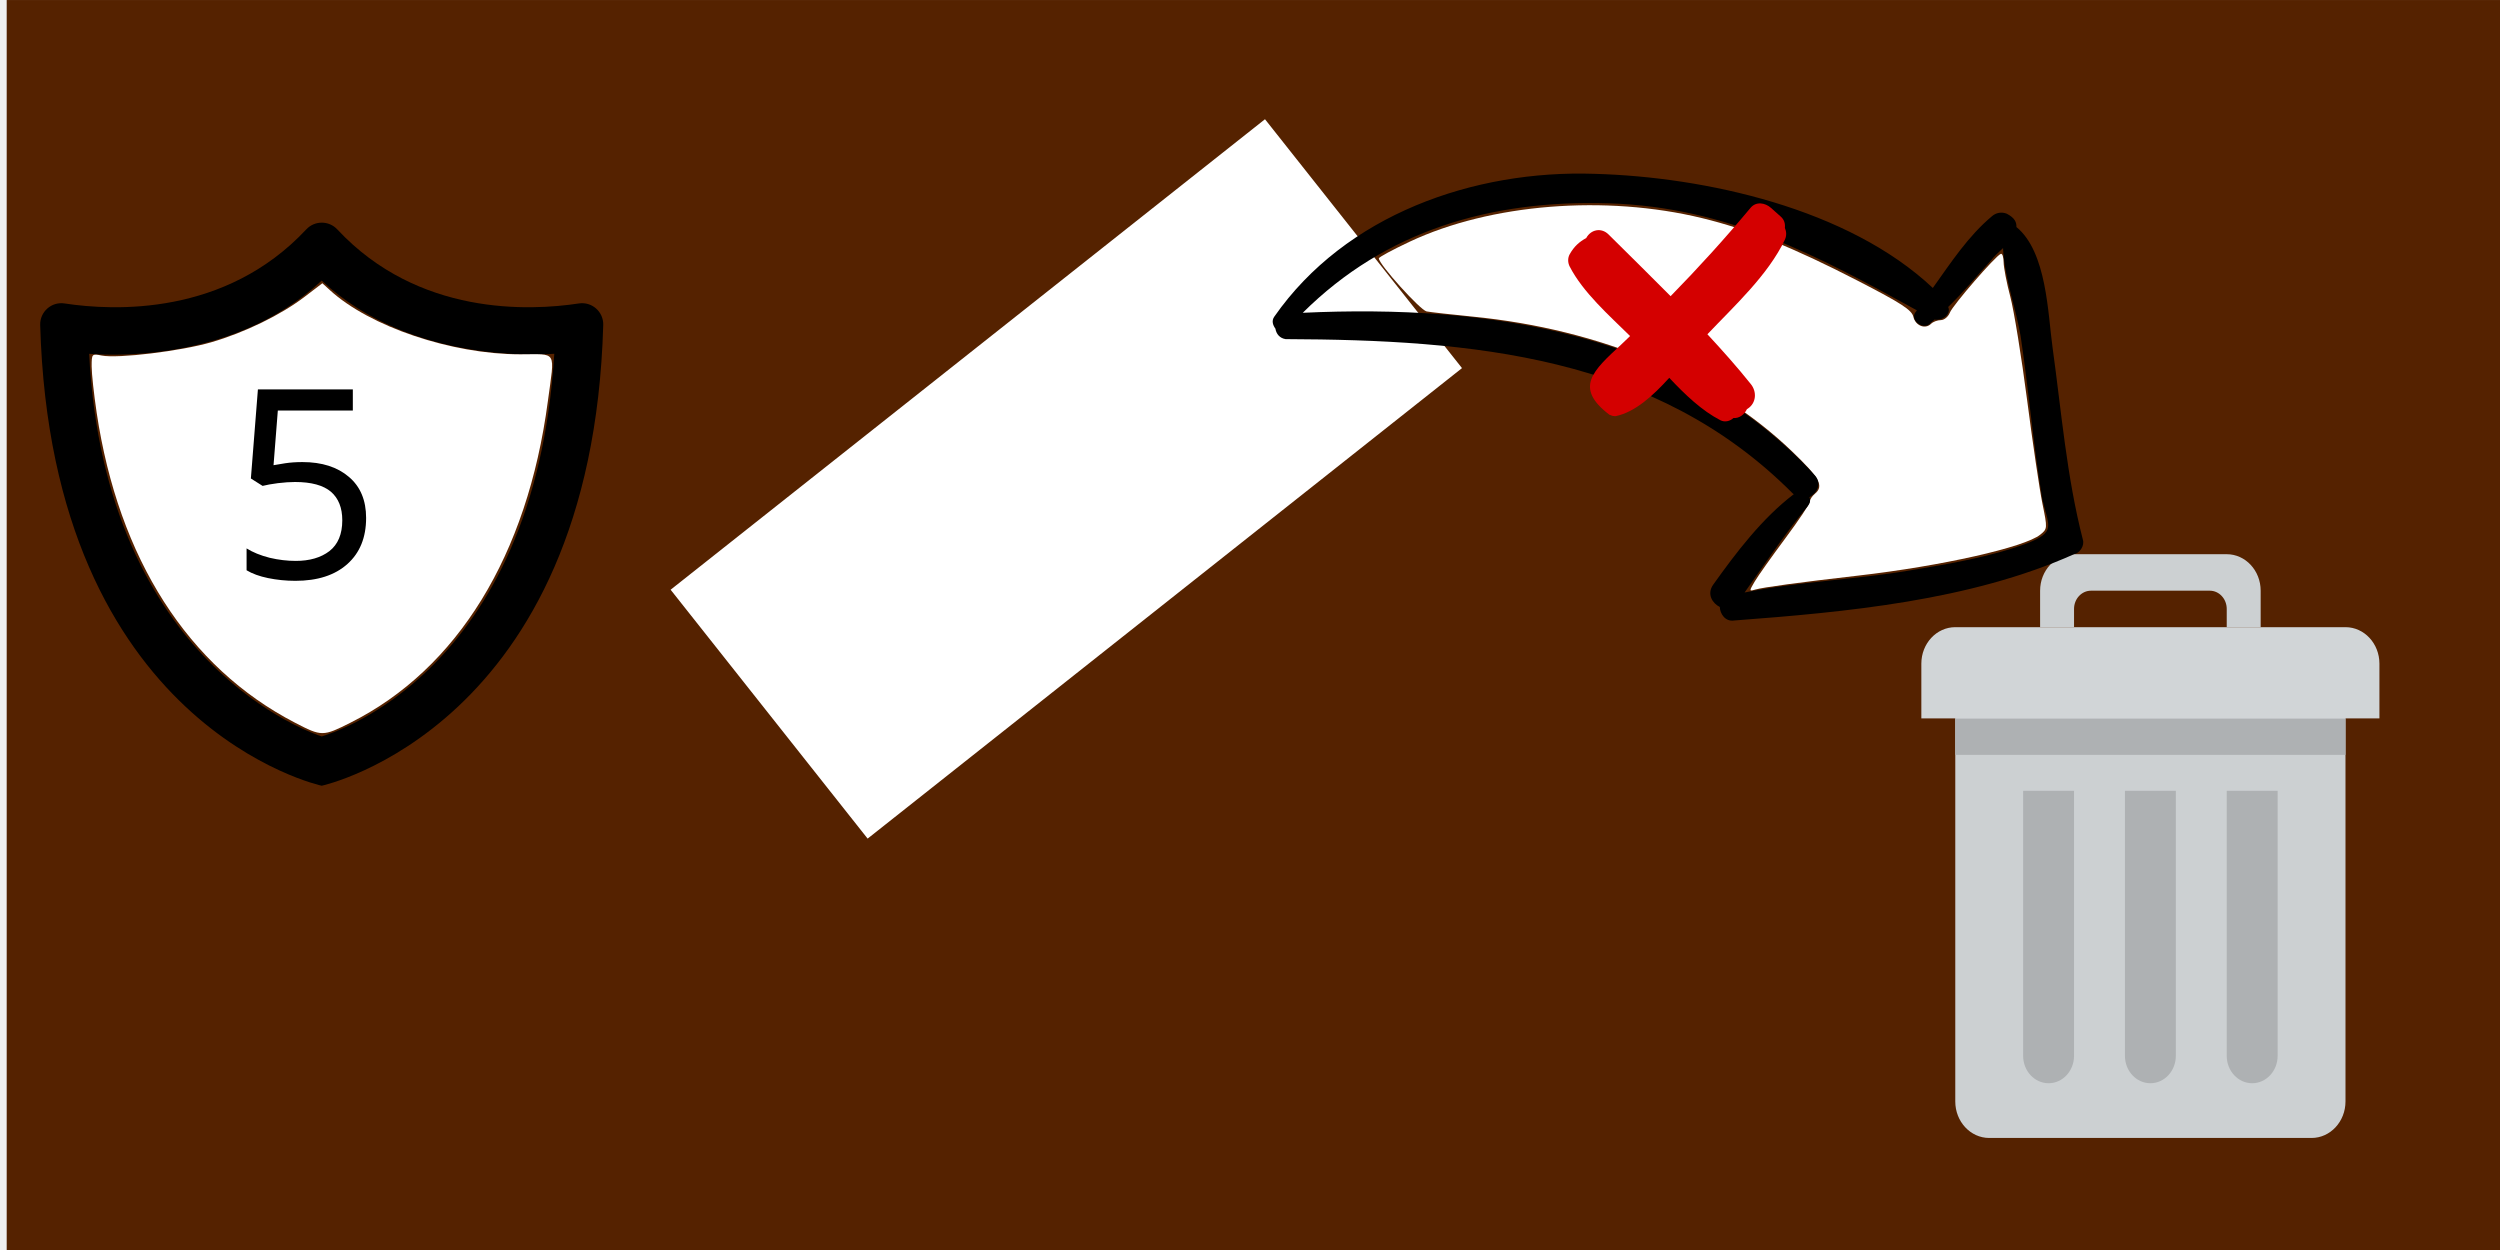
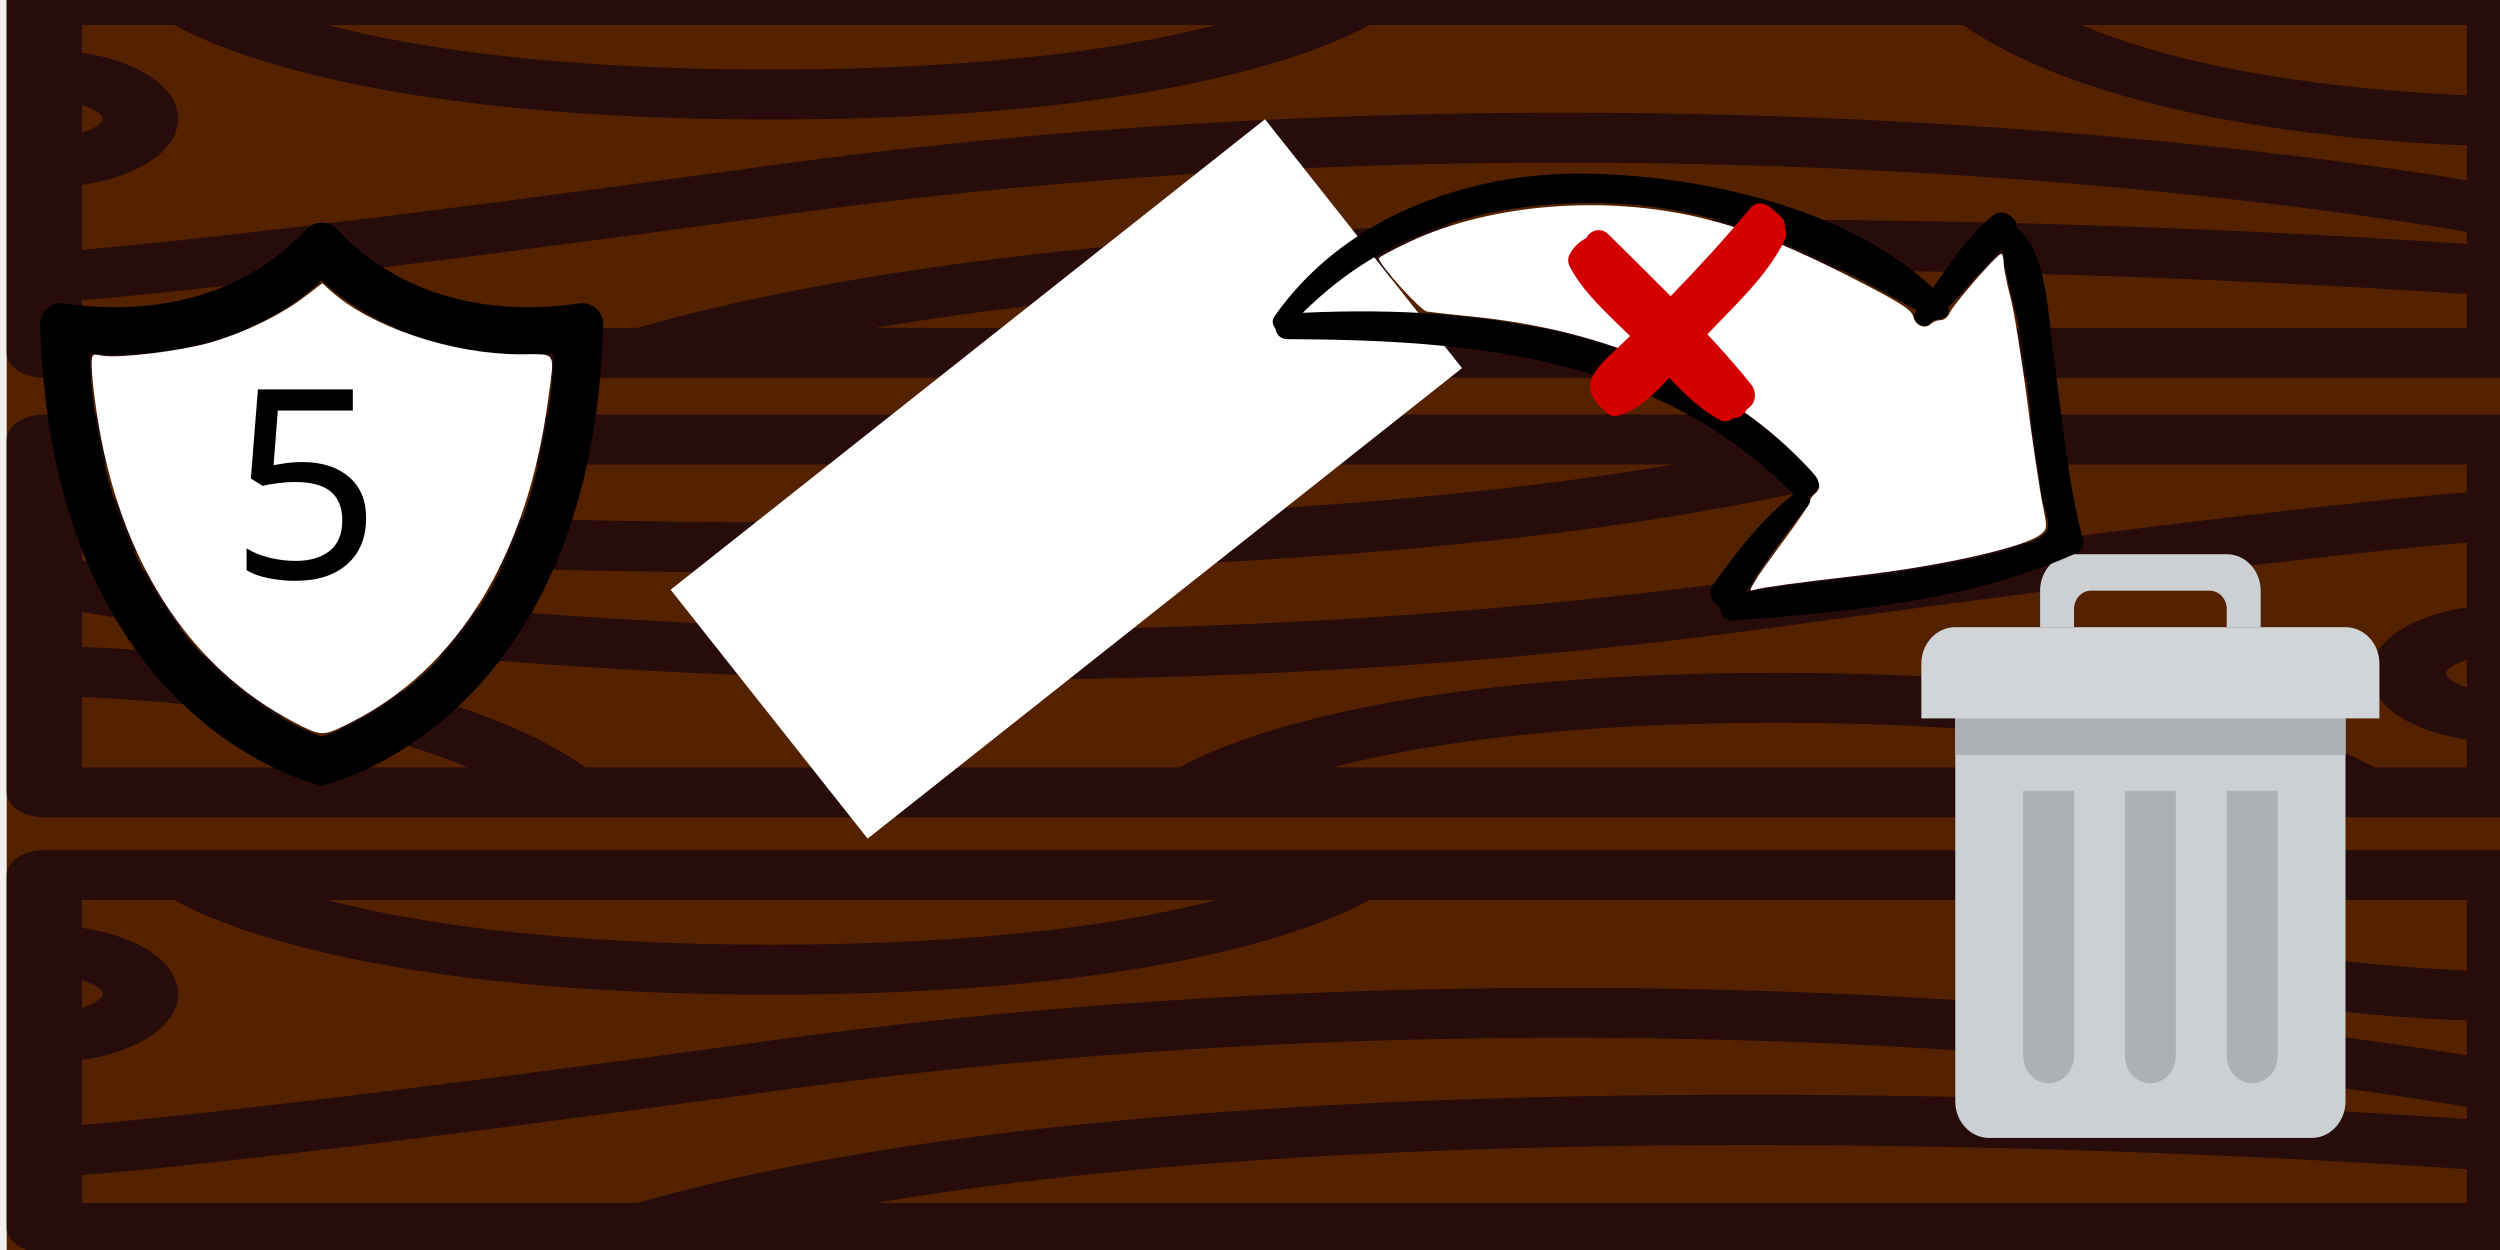
<svg xmlns="http://www.w3.org/2000/svg" viewBox="0 0 100 50" version="1.1" id="svg8">
  <defs id="defs2" />
  <g id="layer1" transform="translate(-15.76167,-6.75917)">
    <g id="g31" transform="matrix(1.403254,0,0,2.041733,-41.44494,-146.0861)" style="fill:#552200">
      <rect style="fill:#552200;stroke-width:0.188" id="rect26" width="71.263" height="24.489" x="40.958" y="74.861" />
+     </g>
+     <g id="g113" transform="matrix(0,-0.1315404,0.1980839,0,54.71877,45.1602)" style="fill:#280b0b">
+       <g id="g6" transform="translate(-150.7667,-195.3204)" style="fill:#280b0b">
+         <g id="g4" style="fill:#280b0b">
+           <path d="M 176.589,0 H 69.301 c -4.195,0 -7.595,3.401 -7.595,7.595 v 121.339 c 0,0.019 0,0.037 0,0.057 v 375.413 c 0,4.195 3.401,7.595 7.595,7.595 h 24.645 c 0.003,0 0.005,0 0.008,0 0.004,0 0.007,0 0.01,0 h 17.921 c 0.009,0 0.018,0.002 0.027,0.002 0.008,0 0.016,-0.002 0.024,-0.002 h 64.651 c 4.195,0 7.595,-3.401 7.595,-7.595 V 7.595 C 184.184,3.401 180.784,0 176.589,0 Z m -31.975,15.191 c -1.254,2.705 -2.992,4.227 -4.164,4.227 -1.172,0 -2.91,-1.521 -4.164,-4.227 z M 87.135,496.808 H 76.896 V 175.386 c 29.4,115.54 13.952,285.753 10.239,321.422 z m 18.956,-10e-4 h -3.678 c 2.044,-19.808 6.803,-72.032 7.337,-133.217 C 110.656,259.641 99.6,180.179 76.897,127.328 V 15.191 h 8.438 c 1.694,14.07 7.347,51.949 26.093,142.258 20.167,97.154 17.254,185.689 11.258,242.852 -5.117,48.793 -13.284,83.648 -16.595,96.506 z m 15.686,10e-4 c 3.852,-15.506 11.149,-48.726 15.974,-94.512 6.147,-58.331 9.151,-148.695 -11.45,-247.934 C 108.225,67.272 102.455,29.666 100.629,15.19 h 19.72 c 2.483,11.335 10.425,19.418 20.103,19.418 9.678,0 17.619,-8.081 20.102,-19.418 h 8.44 v 18.641 c -7.5,8.923 -28.748,41.217 -28.748,120.653 0,79.436 21.248,111.73 28.748,120.653 v 119.901 c -29.92,28.719 -35.558,81.953 -36.617,101.77 z m 47.217,-432.02 v 179.377 c -6.706,-17.068 -13.557,-45.35 -13.557,-89.68 -0.001,-44.351 6.857,-72.64 13.557,-89.697 z m 0.001,432.02 H 147.62 c 0.942,-15.651 4.886,-52.179 21.375,-77.863 z" id="path2" style="fill:#280b0b" />
+         </g>
+       </g>
+       <g id="g12" transform="translate(-150.7667,-195.3204)" style="fill:#280b0b">
+         <g id="g10" style="fill:#280b0b">
+           <path d="m 309.041,0 h -42.693 c -0.02,0 -0.041,0 -0.061,0 h -64.533 c -4.195,0 -7.595,3.401 -7.595,7.595 v 496.808 c 0,4.195 3.401,7.595 7.595,7.595 h 107.287 c 4.196,0 7.595,-3.401 7.595,-7.595 V 383.059 c 0,-0.016 0,-0.032 0,-0.049 V 7.595 C 316.636,3.401 313.237,0 309.041,0 Z m -99.693,15.191 h 21.375 c -0.942,15.652 -4.886,52.179 -21.375,77.863 z m 0,252.643 c 6.706,17.068 13.557,45.35 13.557,89.679 0,44.351 -6.858,72.639 -13.557,89.696 z m 24.38,228.974 c 1.254,-2.705 2.992,-4.227 4.163,-4.227 1.172,-0.001 2.91,1.521 4.164,4.227 z m 24.266,-10e-4 c -2.483,-11.335 -10.426,-19.418 -20.103,-19.418 -9.677,0 -17.619,8.082 -20.102,19.418 h -8.44 v -18.641 0 c 7.5,-8.923 28.748,-41.217 28.748,-120.652 0,-79.435 -21.248,-111.73 -28.748,-120.652 V 116.961 c 29.92,-28.718 35.56,-81.952 36.617,-101.77 h 10.6 c -3.852,15.506 -11.149,48.726 -15.975,94.512 -6.147,58.331 -9.151,148.695 11.449,247.934 18.077,87.089 23.848,124.696 25.674,139.17 z m 43.451,10e-4 h -8.438 v 0 C 291.313,482.738 285.66,444.859 266.914,354.55 246.747,257.396 249.66,168.861 255.656,111.698 260.774,62.905 268.941,28.051 272.252,15.192 h 3.677 c -2.044,19.809 -6.803,72.032 -7.337,133.217 -0.907,103.949 10.15,183.412 32.853,236.262 z m 0.001,-160.195 C 272.046,221.074 287.494,50.86 291.207,15.191 h 10.239 z" id="path8" style="fill:#280b0b" />
+         </g>
+       </g>
+       <g id="g18" transform="translate(-150.7667,-195.3204)" style="fill:#280b0b">
+         <g id="g16" style="fill:#280b0b">
+           <path d="M 442.7,0 H 335.413 c -4.196,0 -7.595,3.401 -7.595,7.595 v 121.344 c 0,0.016 0,0.032 0,0.049 v 375.416 c 0,4.195 3.4,7.595 7.595,7.595 h 24.646 c 0.003,0 0.005,0 0.008,0 0.004,0 0.007,0 0.01,0 h 17.92 c 0.009,0 0.018,0.002 0.027,0.002 0.008,0 0.016,-0.002 0.024,-0.002 H 442.7 c 4.196,0 7.595,-3.401 7.595,-7.595 V 7.595 C 450.296,3.401 446.896,0 442.7,0 Z m -31.973,15.191 c -1.254,2.705 -2.992,4.227 -4.164,4.227 -1.173,0 -2.911,-1.521 -4.164,-4.227 z m -57.48,481.617 H 343.008 V 175.386 c 29.401,115.54 13.953,285.753 10.239,321.422 z m 18.955,-10e-4 h -3.677 c 2.044,-19.808 6.803,-72.032 7.337,-133.217 0.907,-103.949 -10.151,-183.411 -32.853,-236.262 V 15.191 h 8.438 c 1.694,14.07 7.347,51.949 26.093,142.258 20.167,97.154 17.254,185.689 11.258,242.852 -5.117,48.793 -13.284,83.648 -16.596,96.506 z m 15.686,0 c 3.851,-15.506 11.149,-48.726 15.975,-94.512 C 410.01,343.964 413.014,253.6 392.414,154.361 374.337,67.273 368.565,29.667 366.74,15.191 h 19.72 c 2.483,11.335 10.426,19.418 20.103,19.418 9.677,0 17.619,-8.081 20.102,-19.418 h 8.44 v 18.641 c -7.5,8.923 -28.748,41.217 -28.748,120.653 0,79.436 21.248,111.73 28.748,120.652 v 119.901 c -29.919,28.719 -35.558,81.953 -36.617,101.77 h -10.6 z M 435.105,64.789 v 179.375 c -6.706,-17.068 -13.557,-45.35 -13.557,-89.679 0,-44.351 6.857,-72.639 13.557,-89.696 z m 10e-4,432.019 h -21.375 c 0.942,-15.651 4.886,-52.179 21.375,-77.863 z" id="path14" style="fill:#280b0b" />
+         </g>
+       </g>
    </g>
    <g id="g419" transform="matrix(0.04596369,0,0,0.04596369,16.86357,15.1608)">
      <g id="g417">
        <path d="m 256,458.1 c -5.9,-2 -188.4,-60.9 -202.4,-333 7,0.5 122.3,11.2 202.4,-63.7 78.9,73.8 195.4,64.1 202.4,63.7 -17.2,280.2 -196.5,331 -202.4,333 z M 479.7,81.3 C 437,87.8 340,92.3 269.6,16.9 262.3,9 249.8,9 242.5,16.9 172,92.3 75,87.8 32.3,81.3 20.9,79.5 10.7,88.5 11,100 c 9.9,350.5 245,401 245,401 0,0 235.1,-50.4 245,-401 0.3,-11.5 -9.9,-20.5 -21.3,-18.7 z" id="path415" />
      </g>
    </g>
    <path style="fill:#ffffff;stroke-width:0.134" d="m 27.561,35.667 c -4.275,-2.214 -7.056,-6.559 -7.932,-12.395 -0.11,-0.735 -0.201,-1.569 -0.201,-1.854 -7.68e-4,-0.505 0.009,-0.516 0.403,-0.437 0.64,0.128 3.158,-0.176 4.374,-0.529 1.342,-0.389 2.789,-1.094 3.745,-1.824 l 0.706,-0.539 0.297,0.272 c 1.594,1.462 4.869,2.568 7.613,2.571 1.509,0.002 1.388,-0.206 1.108,1.891 -0.819,6.15 -3.611,10.694 -7.89,12.842 -1.109,0.557 -1.152,0.557 -2.223,0.002 z" id="path476" />
    <text xml:space="preserve" style="font-style:normal;font-weight:normal;font-size:10.583px;line-height:1.25;font-family:sans-serif;fill:#000000;fill-opacity:1;stroke:none;stroke-width:0.265" x="24.954" y="29.885" id="text480">
      <tspan id="tspan478" x="24.954" y="29.885" style="stroke-width:0.265">5</tspan>
    </text>
    <rect style="fill:#ffffff;stroke-width:0.226" id="rect474" width="30.322" height="12.697" x="14.555" y="50.227" transform="rotate(-38.36464)" />
    <path style="fill:#ffffff;stroke-width:0.505" d="m 265.291,87.898 c 0.492,-0.833 2.563,-3.755 4.601,-6.493 2.039,-2.738 3.709,-5.235 3.711,-5.548 0.002,-0.313 0.345,-0.852 0.762,-1.198 1.413,-1.172 0.766,-2.378 -3.442,-6.418 -11.709,-11.241 -28.82,-18.456 -48.329,-20.379 -3.195,-0.315 -6.306,-0.666 -6.914,-0.779 -0.961,-0.18 -7.228,-7.137 -7.228,-8.024 0,-0.178 2.102,-1.313 4.672,-2.521 12.201,-5.737 29.561,-7.13 44.242,-3.551 6.952,1.695 13.788,4.448 23.542,9.482 6.553,3.382 8.114,4.394 8.356,5.419 0.322,1.366 1.793,1.948 2.681,1.06 0.304,-0.304 0.967,-0.552 1.474,-0.552 0.507,0 1.121,-0.511 1.365,-1.136 0.438,-1.122 6.879,-8.555 7.696,-8.881 0.232,-0.093 0.425,0.476 0.43,1.263 0.005,0.787 0.46,3.136 1.012,5.219 0.552,2.083 1.697,9.129 2.544,15.657 0.847,6.528 1.889,13.567 2.315,15.643 0.763,3.721 0.759,3.786 -0.327,4.664 -2.366,1.916 -14.981,4.755 -27.523,6.194 -8.895,1.021 -14.377,1.766 -15.591,2.119 -0.912,0.266 -0.914,0.224 -0.049,-1.24 z" id="path708" transform="matrix(0.2645833,0,0,0.2645833,15.76167,6.75917)" />
    <g id="g147" transform="matrix(0.0775505,0,0,0.08338538,90.91892,28.92737)">
      <path style="fill:#ccd0d2" d="m 39.379,70.007 v 192.519 c 0,9.661 7.841,17.502 17.502,17.502 h 166.266 c 9.661,0 17.502,-7.841 17.502,-17.502 V 70.007 Z" id="path137-6" />
      <path style="fill:#ccd0d2" d="m 100.635,0 h 78.758 c 9.661,0 17.502,7.841 17.502,17.502 v 17.502 h -17.502 v -8.751 c 0,-4.83 -3.912,-8.751 -8.751,-8.751 h -61.256 c -4.839,0 -8.751,3.92 -8.751,8.751 v 8.751 H 83.133 V 17.502 C 83.133,7.841 90.974,0 100.635,0 Z" id="path139" />
      <path style="fill:#aeb1b3" d="m 74.382,240.648 c 0,7.254 5.881,13.126 13.126,13.126 7.246,0 13.126,-5.872 13.126,-13.126 V 113.49 H 74.382 Z M 179.393,113.49 v 127.159 c 0,7.246 5.881,13.126 13.126,13.126 7.246,0 13.126,-5.881 13.126,-13.126 V 113.49 Z m -52.506,127.158 c 0,7.246 5.881,13.126 13.126,13.126 7.246,0 13.126,-5.881 13.126,-13.126 V 113.49 h -26.253 z" id="path141" />
      <path style="fill:#aeb1b3" d="m 39.379,78.758 h 201.27 V 96.26 H 39.379 Z" id="path143" />
      <path style="fill:#d1d5d7" d="m 39.379,35.003 h 201.27 c 9.661,0 17.502,7.841 17.502,17.502 V 78.758 H 21.877 V 52.505 c 0,-9.661 7.841,-17.502 17.502,-17.502 z" id="path145" />
    </g>
    <g id="g579" transform="matrix(0.06963539,0.04965636,-0.04965636,0.06963539,81.69146,-1.551824)">
      <path d="m 368.432,166.578 c -23.256,-19.584 -42.84,-42.84 -63.648,-64.872 -11.016,-11.628 -28.151,-34.884 -46.512,-36.108 -1.224,-1.836 -3.06,-3.06 -7.344,-2.448 -2.448,0.612 -4.284,2.448 -4.896,4.896 -3.672,14.076 -3.06,28.764 -3.06,43.452 -53.856,-7.344 -116.893,19.584 -159.732,48.348 -47.125,31.211 -83.845,83.232 -83.233,141.371 0,2.448 1.836,3.672 3.672,4.284 1.836,1.836 4.284,2.448 6.732,1.224 70.992,-50.184 145.044,-94.247 235.009,-78.947 h 0.611 c -5.508,17.748 -6.119,37.943 -6.119,56.304 0,5.508 4.896,7.344 8.567,6.732 1.836,2.447 6.12,4.283 9.18,1.224 40.393,-33.66 84.456,-71.604 111.385,-117.503 1.836,-1.837 1.836,-6.121 -0.612,-7.957 z m -20.197,16.524 c -10.403,15.3 -23.868,28.764 -37.332,42.228 -18.359,18.36 -39.168,34.272 -56.916,53.244 0,-16.524 -0.611,-33.048 0.612,-50.185 0,-1.836 -0.612,-3.06 -1.836,-3.672 1.836,-3.672 1.224,-8.567 -3.672,-9.792 -88.741,-18.972 -170.749,23.256 -239.292,77.112 9.18,-53.856 41.004,-94.248 86.904,-124.848 45.9,-30.6 93.637,-36.72 146.269,-42.84 v 0.612 c -0.612,4.896 7.344,5.508 8.568,1.224 0,-1.224 0.611,-1.836 0.611,-3.06 3.672,-1.836 4.896,-6.732 1.836,-8.568 1.836,-9.792 2.448,-19.584 3.672,-29.376 0,-1.836 0.612,-4.896 1.225,-7.956 7.956,10.404 21.42,19.584 30.6,28.764 17.748,18.36 34.272,37.944 52.632,56.304 9.791,8.569 14.075,8.569 6.119,20.809 z" id="path577" />
    </g>
    <path d="m 87.16,16.338 c 0.071,-0.151 0.059,-0.321 -0.003,-0.463 0.018,-0.161 -0.021,-0.325 -0.163,-0.45 -0.132,-0.117 -0.263,-0.234 -0.394,-0.351 -0.231,-0.205 -0.593,-0.27 -0.818,0 -1.021,1.227 -2.089,2.401 -3.196,3.532 -0.823,-0.83 -1.656,-1.649 -2.483,-2.469 -0.29,-0.288 -0.71,-0.198 -0.893,0.145 -0.266,0.143 -0.482,0.328 -0.66,0.646 -0.085,0.151 -0.078,0.342 0,0.494 0.534,1.034 1.566,1.943 2.415,2.779 -0.114,0.11 -0.226,0.221 -0.342,0.328 -1.143,1.06 -1.914,1.733 -0.484,2.82 0.019,0.015 0.039,0.011 0.059,0.02 0.027,0.014 0.054,0.023 0.084,0.029 0.009,4.3e-4 0.018,0.002 0.028,0.001 0.029,0.003 0.058,0.011 0.088,0.004 0.769,-0.163 1.485,-0.814 2.134,-1.531 0.632,0.673 1.305,1.316 2.046,1.697 0.176,0.091 0.386,0.038 0.522,-0.089 0.228,0.019 0.435,-0.134 0.539,-0.354 0.015,-0.01 0.025,-0.016 0.042,-0.027 0.331,-0.223 0.361,-0.668 0.116,-0.974 -0.553,-0.692 -1.14,-1.349 -1.739,-1.995 1.078,-1.138 2.425,-2.365 3.104,-3.793 z" id="path137" style="fill:#d40000;stroke-width:0.022" />
    <g id="g149" transform="matrix(0.0775505,0,0,0.08338538,90.91892,28.92737)" />
    <g id="g151" transform="matrix(0.0775505,0,0,0.08338538,90.91892,28.92737)" />
    <g id="g153" transform="matrix(0.0775505,0,0,0.08338538,90.91892,28.92737)" />
    <g id="g155" transform="matrix(0.0775505,0,0,0.08338538,90.91892,28.92737)" />
    <g id="g157" transform="matrix(0.0775505,0,0,0.08338538,90.91892,28.92737)" />
    <g id="g159" transform="matrix(0.0775505,0,0,0.08338538,90.91892,28.92737)" />
    <g id="g161" transform="matrix(0.0775505,0,0,0.08338538,90.91892,28.92737)" />
    <g id="g163" transform="matrix(0.0775505,0,0,0.08338538,90.91892,28.92737)" />
    <g id="g165" transform="matrix(0.0775505,0,0,0.08338538,90.91892,28.92737)" />
    <g id="g167" transform="matrix(0.0775505,0,0,0.08338538,90.91892,28.92737)" />
    <g id="g169" transform="matrix(0.0775505,0,0,0.08338538,90.91892,28.92737)" />
    <g id="g171" transform="matrix(0.0775505,0,0,0.08338538,90.91892,28.92737)" />
    <g id="g173" transform="matrix(0.0775505,0,0,0.08338538,90.91892,28.92737)" />
    <g id="g175" transform="matrix(0.0775505,0,0,0.08338538,90.91892,28.92737)" />
    <g id="g177" transform="matrix(0.0775505,0,0,0.08338538,90.91892,28.92737)" />
    <g id="g581" transform="matrix(0.07349109,0,0,0.07349109,41.20162,0.1956214)" />
    <g id="g583" transform="matrix(0.07349109,0,0,0.07349109,41.20162,0.1956214)" />
    <g id="g585" transform="matrix(0.07349109,0,0,0.07349109,41.20162,0.1956214)" />
    <g id="g587" transform="matrix(0.07349109,0,0,0.07349109,41.20162,0.1956214)" />
    <g id="g589" transform="matrix(0.07349109,0,0,0.07349109,41.20162,0.1956214)" />
    <g id="g591" transform="matrix(0.07349109,0,0,0.07349109,41.20162,0.1956214)" />
    <g id="g593" transform="matrix(0.07349109,0,0,0.07349109,41.20162,0.1956214)" />
    <g id="g595" transform="matrix(0.07349109,0,0,0.07349109,41.20162,0.1956214)" />
    <g id="g597" transform="matrix(0.07349109,0,0,0.07349109,41.20162,0.1956214)" />
    <g id="g599" transform="matrix(0.07349109,0,0,0.07349109,41.20162,0.1956214)" />
    <g id="g601" transform="matrix(0.07349109,0,0,0.07349109,41.20162,0.1956214)" />
    <g id="g603" transform="matrix(0.07349109,0,0,0.07349109,41.20162,0.1956214)" />
    <g id="g605" transform="matrix(0.07349109,0,0,0.07349109,41.20162,0.1956214)" />
    <g id="g607" transform="matrix(0.07349109,0,0,0.07349109,41.20162,0.1956214)" />
    <g id="g609" transform="matrix(0.07349109,0,0,0.07349109,41.20162,0.1956214)" />
  </g>
</svg>
